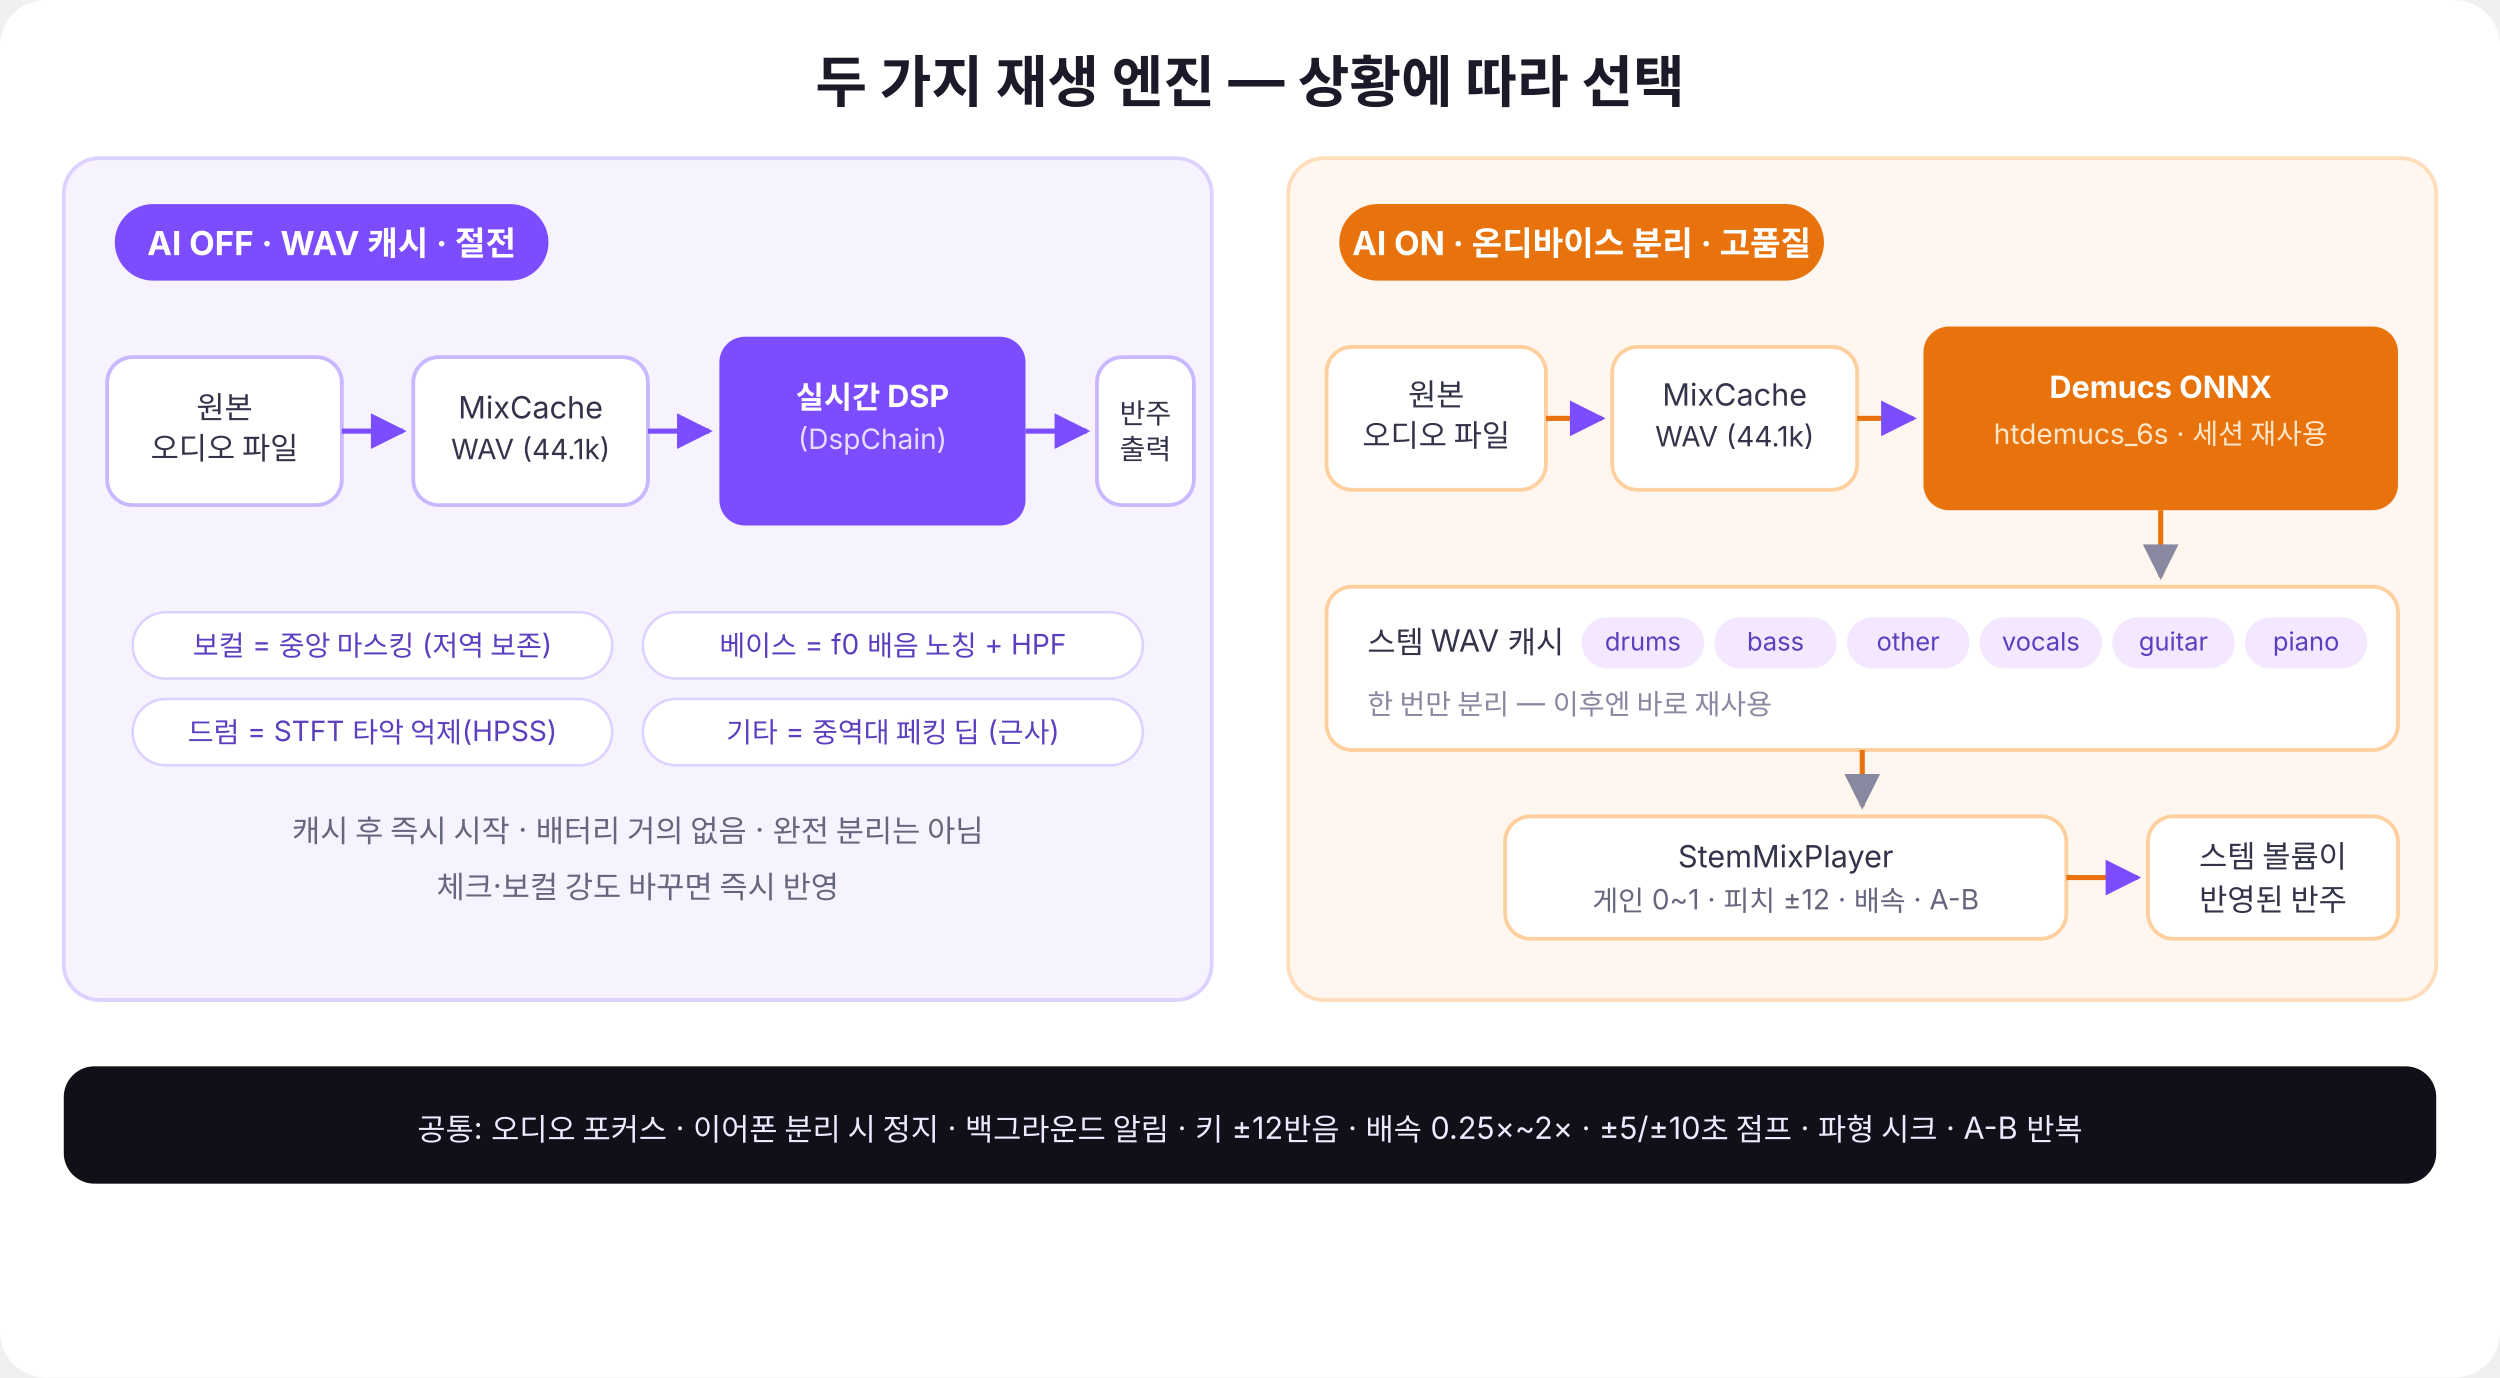
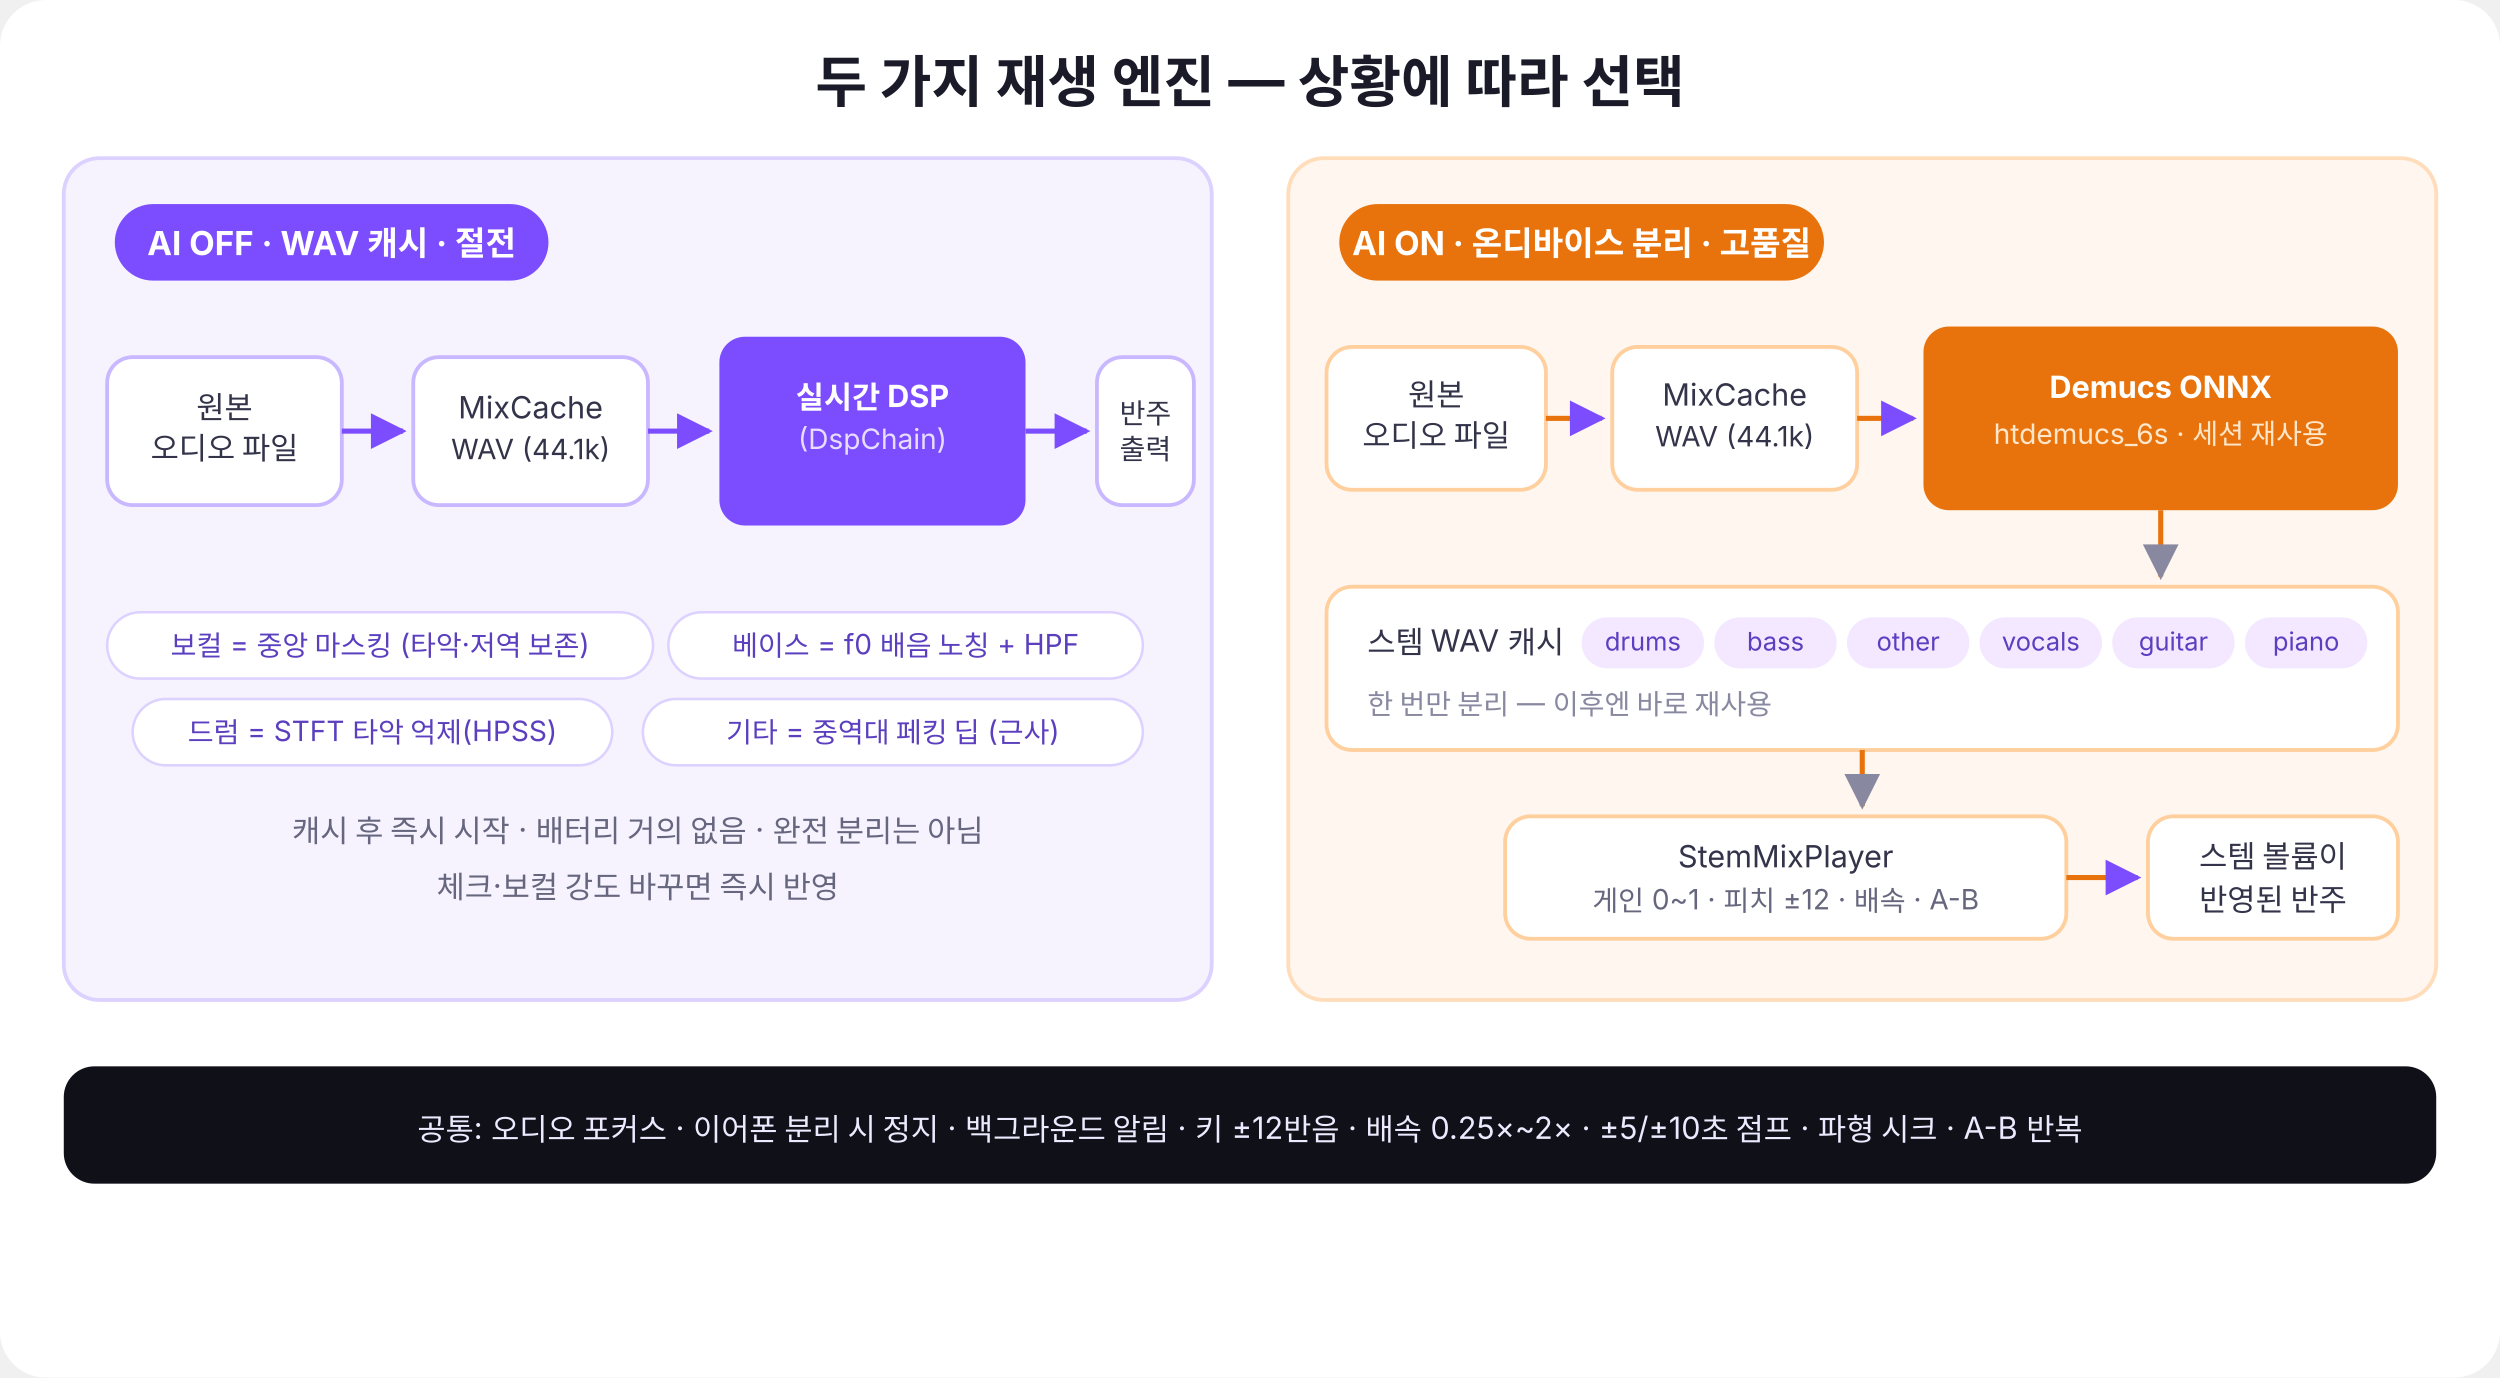
<svg xmlns="http://www.w3.org/2000/svg" width="980" height="540" viewBox="0 0 980 540">
  <defs>
    <marker id="ar" viewBox="0 0 10 10" refX="9" refY="5" markerWidth="7" markerHeight="7" orient="auto">
      <path d="M0,0 L10,5 L0,10 z" fill="#7C4DFF" />
    </marker>
    <marker id="arg" viewBox="0 0 10 10" refX="9" refY="5" markerWidth="7" markerHeight="7" orient="auto">
      <path d="M0,0 L10,5 L0,10 z" fill="#8888a0" />
    </marker>
  </defs>
  <rect x="0" y="0" width="980" height="540" rx="18" fill="#ffffff" />
  <text x="490" y="40" font-family="-apple-system,'Segoe UI',sans-serif" font-size="22" font-weight="bold" fill="#1a1a28" text-anchor="middle">두 가지 재생 엔진 — 상황에 따라 선택</text>
  <rect x="25" y="62" width="450" height="330" rx="14" fill="#F6F3FF" stroke="#DDD2FF" stroke-width="1.5" />
  <rect x="45" y="80" width="170" height="30" rx="15" fill="#7C4DFF" />
  <text x="130" y="100" font-family="-apple-system,'Segoe UI',sans-serif" font-size="13" font-weight="bold" fill="#ffffff" text-anchor="middle">AI OFF · WAV 캐시 · 절전</text>
  <g font-family="-apple-system,'Segoe UI',sans-serif" font-size="12">
    <rect x="42" y="140" width="92" height="58" rx="10" fill="#ffffff" stroke="#C9B8FF" stroke-width="1.5" />
    <text x="88" y="164" text-anchor="middle" fill="#33334a">원본</text>
    <text x="88" y="180" text-anchor="middle" fill="#33334a">오디오 파일</text>
    <line x1="134" y1="169" x2="158" y2="169" stroke="#7C4DFF" stroke-width="2" marker-end="url(#ar)" />
    <rect x="162" y="140" width="92" height="58" rx="10" fill="#ffffff" stroke="#C9B8FF" stroke-width="1.5" />
    <text x="208" y="164" text-anchor="middle" fill="#33334a">MixCache</text>
    <text x="208" y="180" text-anchor="middle" fill="#33334a" font-size="11">WAV (44.1k)</text>
    <line x1="254" y1="169" x2="278" y2="169" stroke="#7C4DFF" stroke-width="2" marker-end="url(#ar)" />
    <rect x="282" y="132" width="120" height="74" rx="10" fill="#7C4DFF" />
    <text x="342" y="160" text-anchor="middle" fill="#ffffff" font-weight="bold">실시간 DSP</text>
    <text x="342" y="176" text-anchor="middle" fill="#E9DDFF" font-size="11">(DspChain)</text>
    <line x1="402" y1="169" x2="426" y2="169" stroke="#7C4DFF" stroke-width="2" marker-end="url(#ar)" />
    <rect x="430" y="140" width="38" height="58" rx="10" fill="#ffffff" stroke="#C9B8FF" stroke-width="1.5" />
    <text x="449" y="166" text-anchor="middle" fill="#33334a" font-size="11">반주</text>
    <text x="449" y="180" text-anchor="middle" fill="#33334a" font-size="11">출력</text>
    <g font-size="11">
-       <rect x="52" y="240" width="188" height="26" rx="13" fill="#ffffff" stroke="#DDD2FF" />
-       <text x="146" y="257" text-anchor="middle" fill="#5B3FBF">보컬 = 중앙 마스킹 (저역 보존)</text>
-       <rect x="252" y="240" width="196" height="26" rx="13" fill="#ffffff" stroke="#DDD2FF" />
-       <text x="350" y="257" text-anchor="middle" fill="#5B3FBF">베이스 = f0 배음 노칭 + HPF</text>
+       <rect x="42" y="240" width="214" height="26" rx="13" fill="#ffffff" stroke="#DDD2FF" />
+       <text x="149" y="257" text-anchor="middle" fill="#5B3FBF">보컬 = 중앙 마스킹 (타악·저역 보존)</text>
+       <rect x="262" y="240" width="186" height="26" rx="13" fill="#ffffff" stroke="#DDD2FF" />
+       <text x="355" y="257" text-anchor="middle" fill="#5B3FBF">베이스 = f0 배음 노칭 + HPF</text>
      <rect x="52" y="274" width="188" height="26" rx="13" fill="#ffffff" stroke="#DDD2FF" />
      <text x="146" y="291" text-anchor="middle" fill="#5B3FBF">드럼 = STFT 타악 억제(HPSS)</text>
      <rect x="252" y="274" width="196" height="26" rx="13" fill="#ffffff" stroke="#DDD2FF" />
      <text x="350" y="291" text-anchor="middle" fill="#5B3FBF">기타 = 중역대 페킹 딥 (근사)</text>
    </g>
    <text x="250" y="330" text-anchor="middle" font-size="12" fill="#66667e">캐시 후 즉시 시작 · 배터리 거의 없음 · 완전 분리는 아님</text>
    <text x="250" y="352" text-anchor="middle" font-size="12" fill="#66667e">체크·보컬 강도 바꾸면 즉시 반영</text>
  </g>
  <rect x="505" y="62" width="450" height="330" rx="14" fill="#FFF7EF" stroke="#FFDDBB" stroke-width="1.5" />
  <rect x="525" y="80" width="190" height="30" rx="15" fill="#E8730C" />
  <text x="620" y="100" font-family="-apple-system,'Segoe UI',sans-serif" font-size="13" font-weight="bold" fill="#ffffff" text-anchor="middle">AI ON · 온디바이스 분리 · 고품질</text>
  <g font-family="-apple-system,'Segoe UI',sans-serif" font-size="12">
    <rect x="520" y="136" width="86" height="56" rx="10" fill="#ffffff" stroke="#FFCF9E" stroke-width="1.5" />
    <text x="563" y="159" text-anchor="middle" fill="#33334a">원본</text>
    <text x="563" y="175" text-anchor="middle" fill="#33334a">오디오 파일</text>
    <line x1="606" y1="164" x2="628" y2="164" stroke="#E8730C" stroke-width="2" marker-end="url(#ar)" />
    <rect x="632" y="136" width="96" height="56" rx="10" fill="#ffffff" stroke="#FFCF9E" stroke-width="1.5" />
    <text x="680" y="159" text-anchor="middle" fill="#33334a">MixCache</text>
    <text x="680" y="175" text-anchor="middle" fill="#33334a" font-size="11">WAV (44.1k)</text>
    <line x1="728" y1="164" x2="750" y2="164" stroke="#E8730C" stroke-width="2" marker-end="url(#ar)" />
    <rect x="754" y="128" width="186" height="72" rx="10" fill="#E8730C" />
    <text x="847" y="156" text-anchor="middle" fill="#ffffff" font-weight="bold">Demucs ONNX</text>
    <text x="847" y="174" text-anchor="middle" fill="#FFE7CC" font-size="11">htdemucs_6s · 세션 재사용</text>
    <line x1="847" y1="200" x2="847" y2="226" stroke="#E8730C" stroke-width="2" marker-end="url(#arg)" />
    <rect x="520" y="230" width="420" height="64" rx="10" fill="#ffffff" stroke="#FFCF9E" stroke-width="1.5" />
    <text x="536" y="256" fill="#33334a" font-size="12">스템 WAV 캐시</text>
    <g font-size="10">
      <rect x="620" y="242" width="48" height="20" rx="10" fill="#F3E8FF" />
      <text x="644" y="255" text-anchor="middle" fill="#5B3FBF">drums</text>
      <rect x="672" y="242" width="48" height="20" rx="10" fill="#F3E8FF" />
      <text x="696" y="255" text-anchor="middle" fill="#5B3FBF">bass</text>
      <rect x="724" y="242" width="48" height="20" rx="10" fill="#F3E8FF" />
      <text x="748" y="255" text-anchor="middle" fill="#5B3FBF">other</text>
      <rect x="776" y="242" width="48" height="20" rx="10" fill="#F3E8FF" />
      <text x="800" y="255" text-anchor="middle" fill="#5B3FBF">vocals</text>
      <rect x="828" y="242" width="48" height="20" rx="10" fill="#F3E8FF" />
      <text x="852" y="255" text-anchor="middle" fill="#5B3FBF">guitar</text>
      <rect x="880" y="242" width="48" height="20" rx="10" fill="#F3E8FF" />
      <text x="904" y="255" text-anchor="middle" fill="#5B3FBF">piano</text>
    </g>
    <text x="536" y="280" font-size="11" fill="#8888a0">한 번만 분리 — 이후엔 바로 재사용</text>
    <line x1="730" y1="294" x2="730" y2="316" stroke="#E8730C" stroke-width="2" marker-end="url(#arg)" />
    <rect x="590" y="320" width="220" height="48" rx="10" fill="#ffffff" stroke="#FFCF9E" stroke-width="1.5" />
    <text x="700" y="340" text-anchor="middle" fill="#33334a">StemMixPlayer</text>
    <text x="700" y="357" text-anchor="middle" fill="#66667e" font-size="11">게인 0~1 · 피치 ±12 · 배속 · A-B</text>
    <line x1="810" y1="344" x2="838" y2="344" stroke="#E8730C" stroke-width="2" marker-end="url(#ar)" />
    <rect x="842" y="320" width="98" height="48" rx="10" fill="#ffffff" stroke="#FFCF9E" stroke-width="1.5" />
    <text x="891" y="340" text-anchor="middle" fill="#33334a">스템 볼륨이</text>
    <text x="891" y="357" text-anchor="middle" fill="#33334a">반영된 반주</text>
  </g>
  <rect x="25" y="418" width="930" height="46" rx="12" fill="#101018" />
  <text x="490" y="447" font-family="-apple-system,'Segoe UI',sans-serif" font-size="12" fill="#EDEAFF" text-anchor="middle">공통: 오디오 포커스 · 이어폰 분리 시 정지 · 백그라운드 알림 · 키 ±12반음 · 배속 0.25×~2× · ±5/±10초 점프 · 파형 시크 · A-B 반복</text>
</svg>
